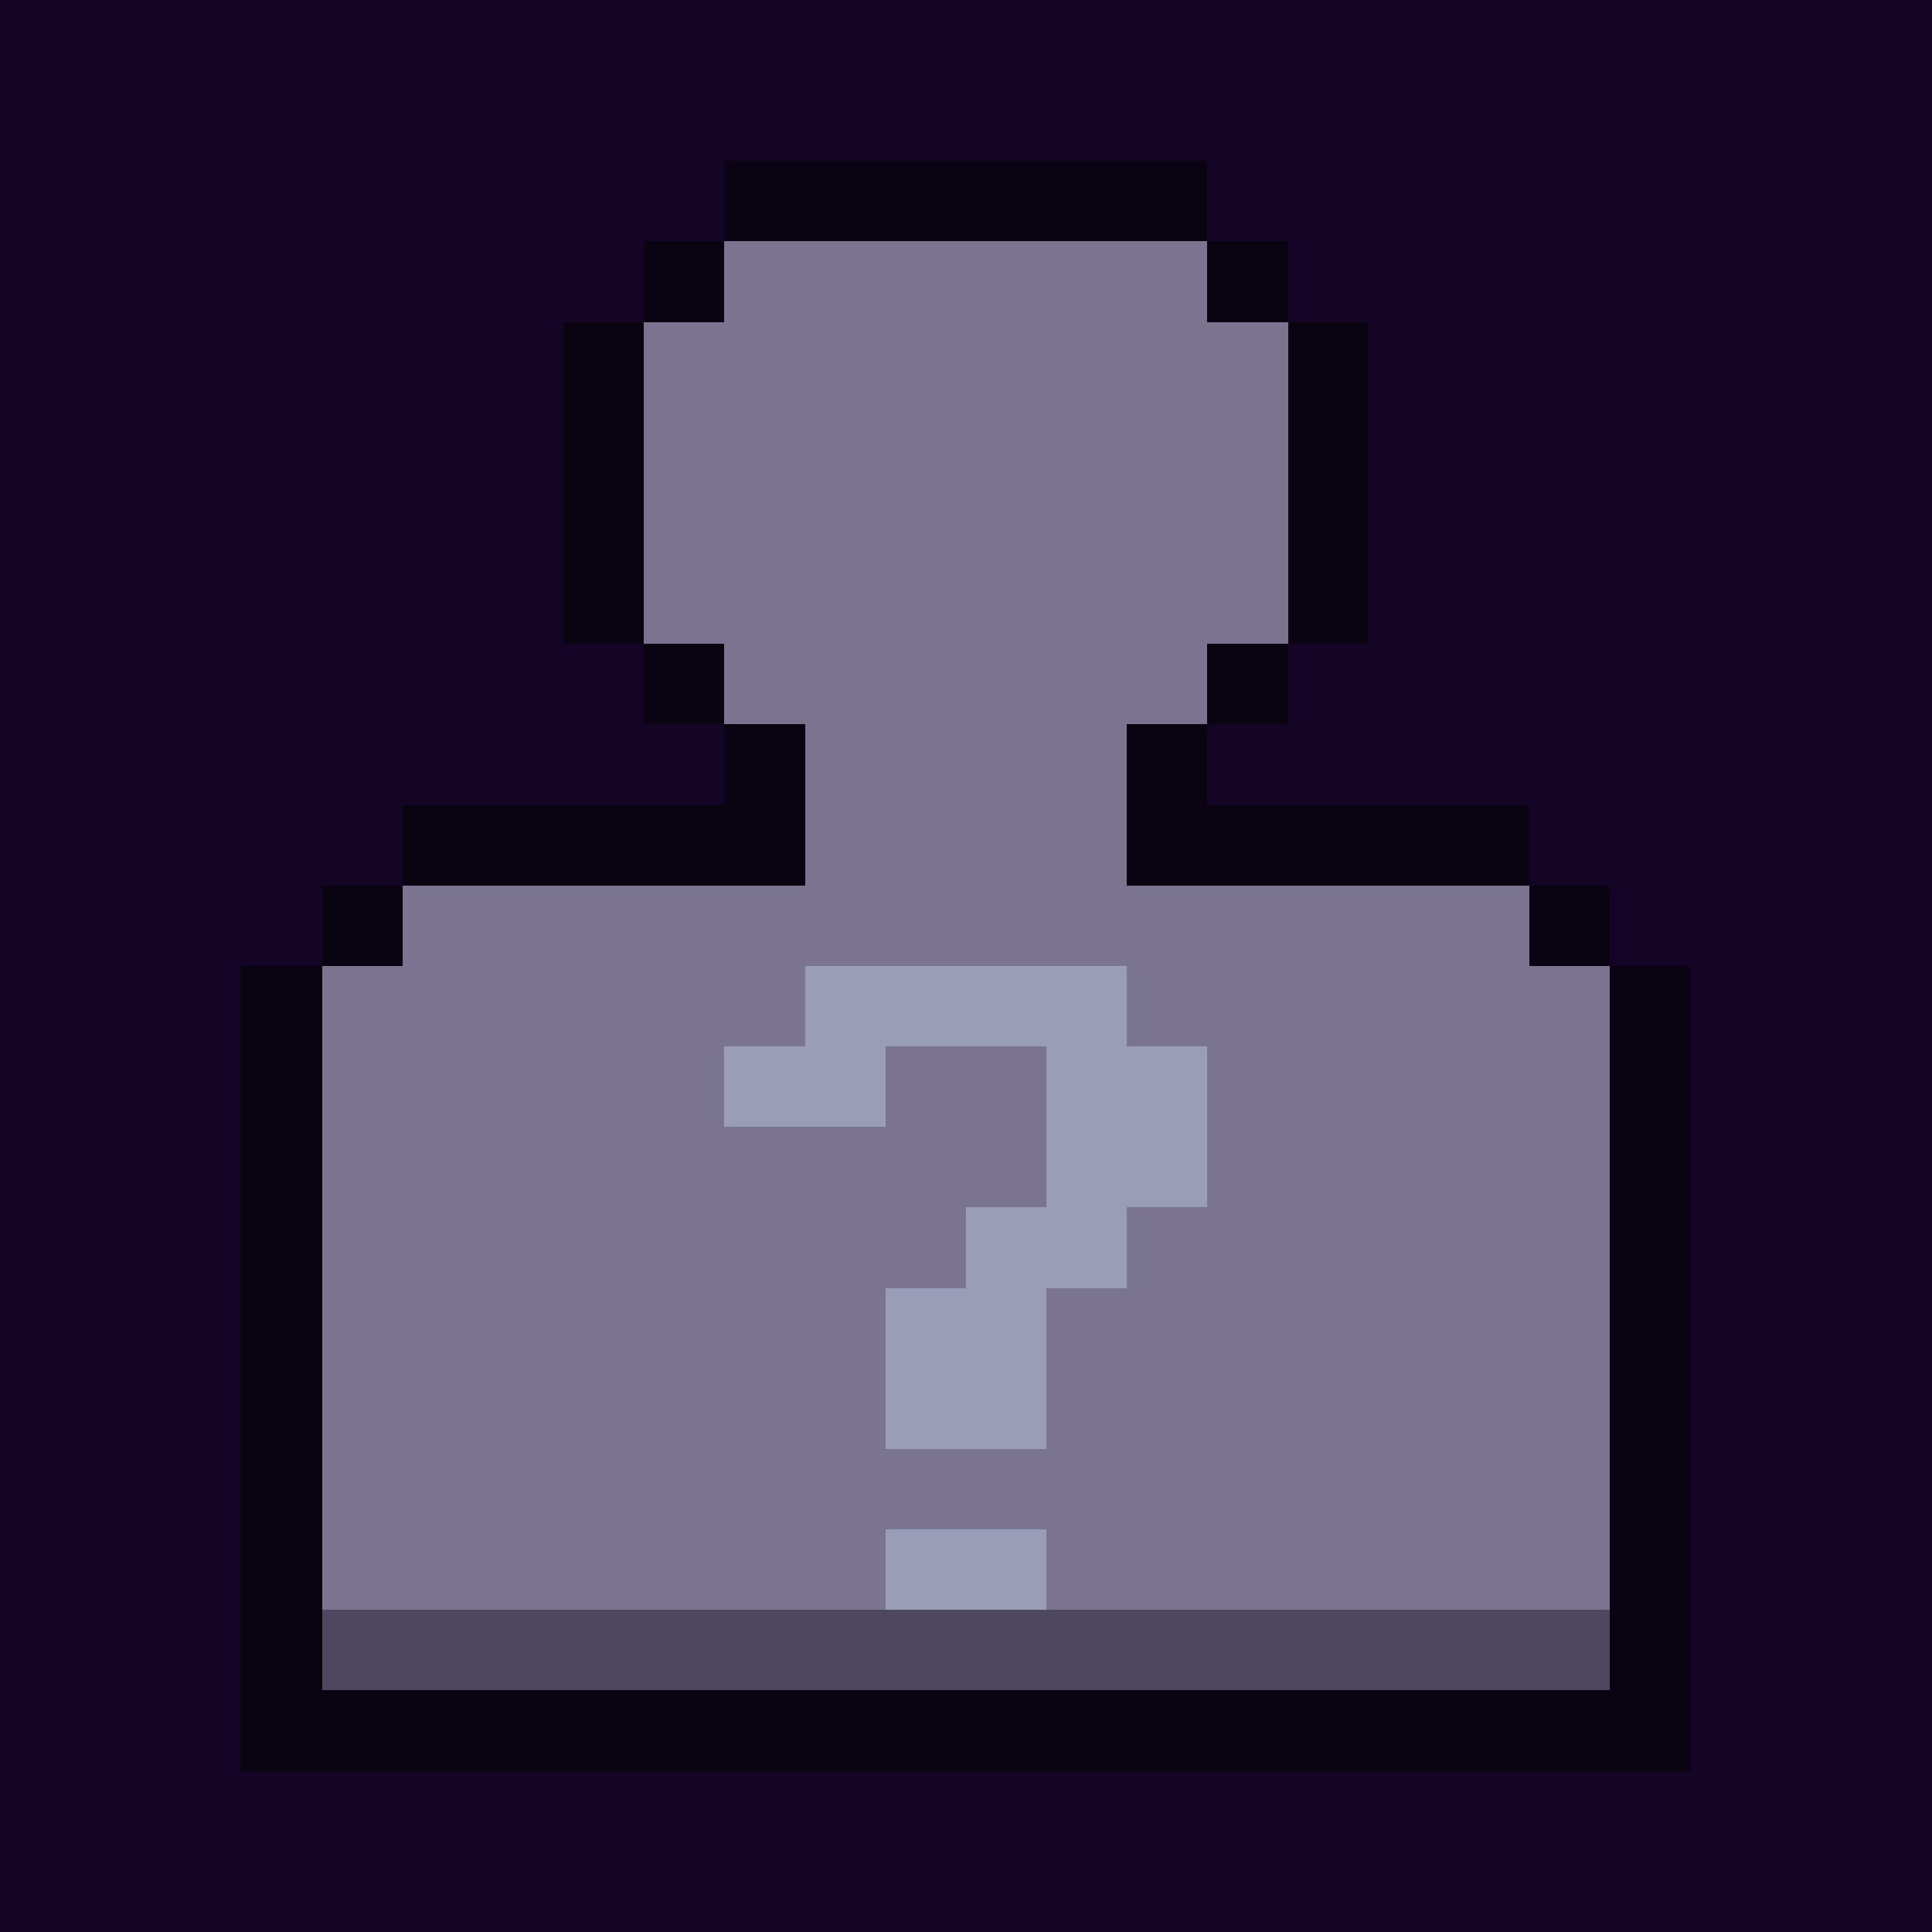
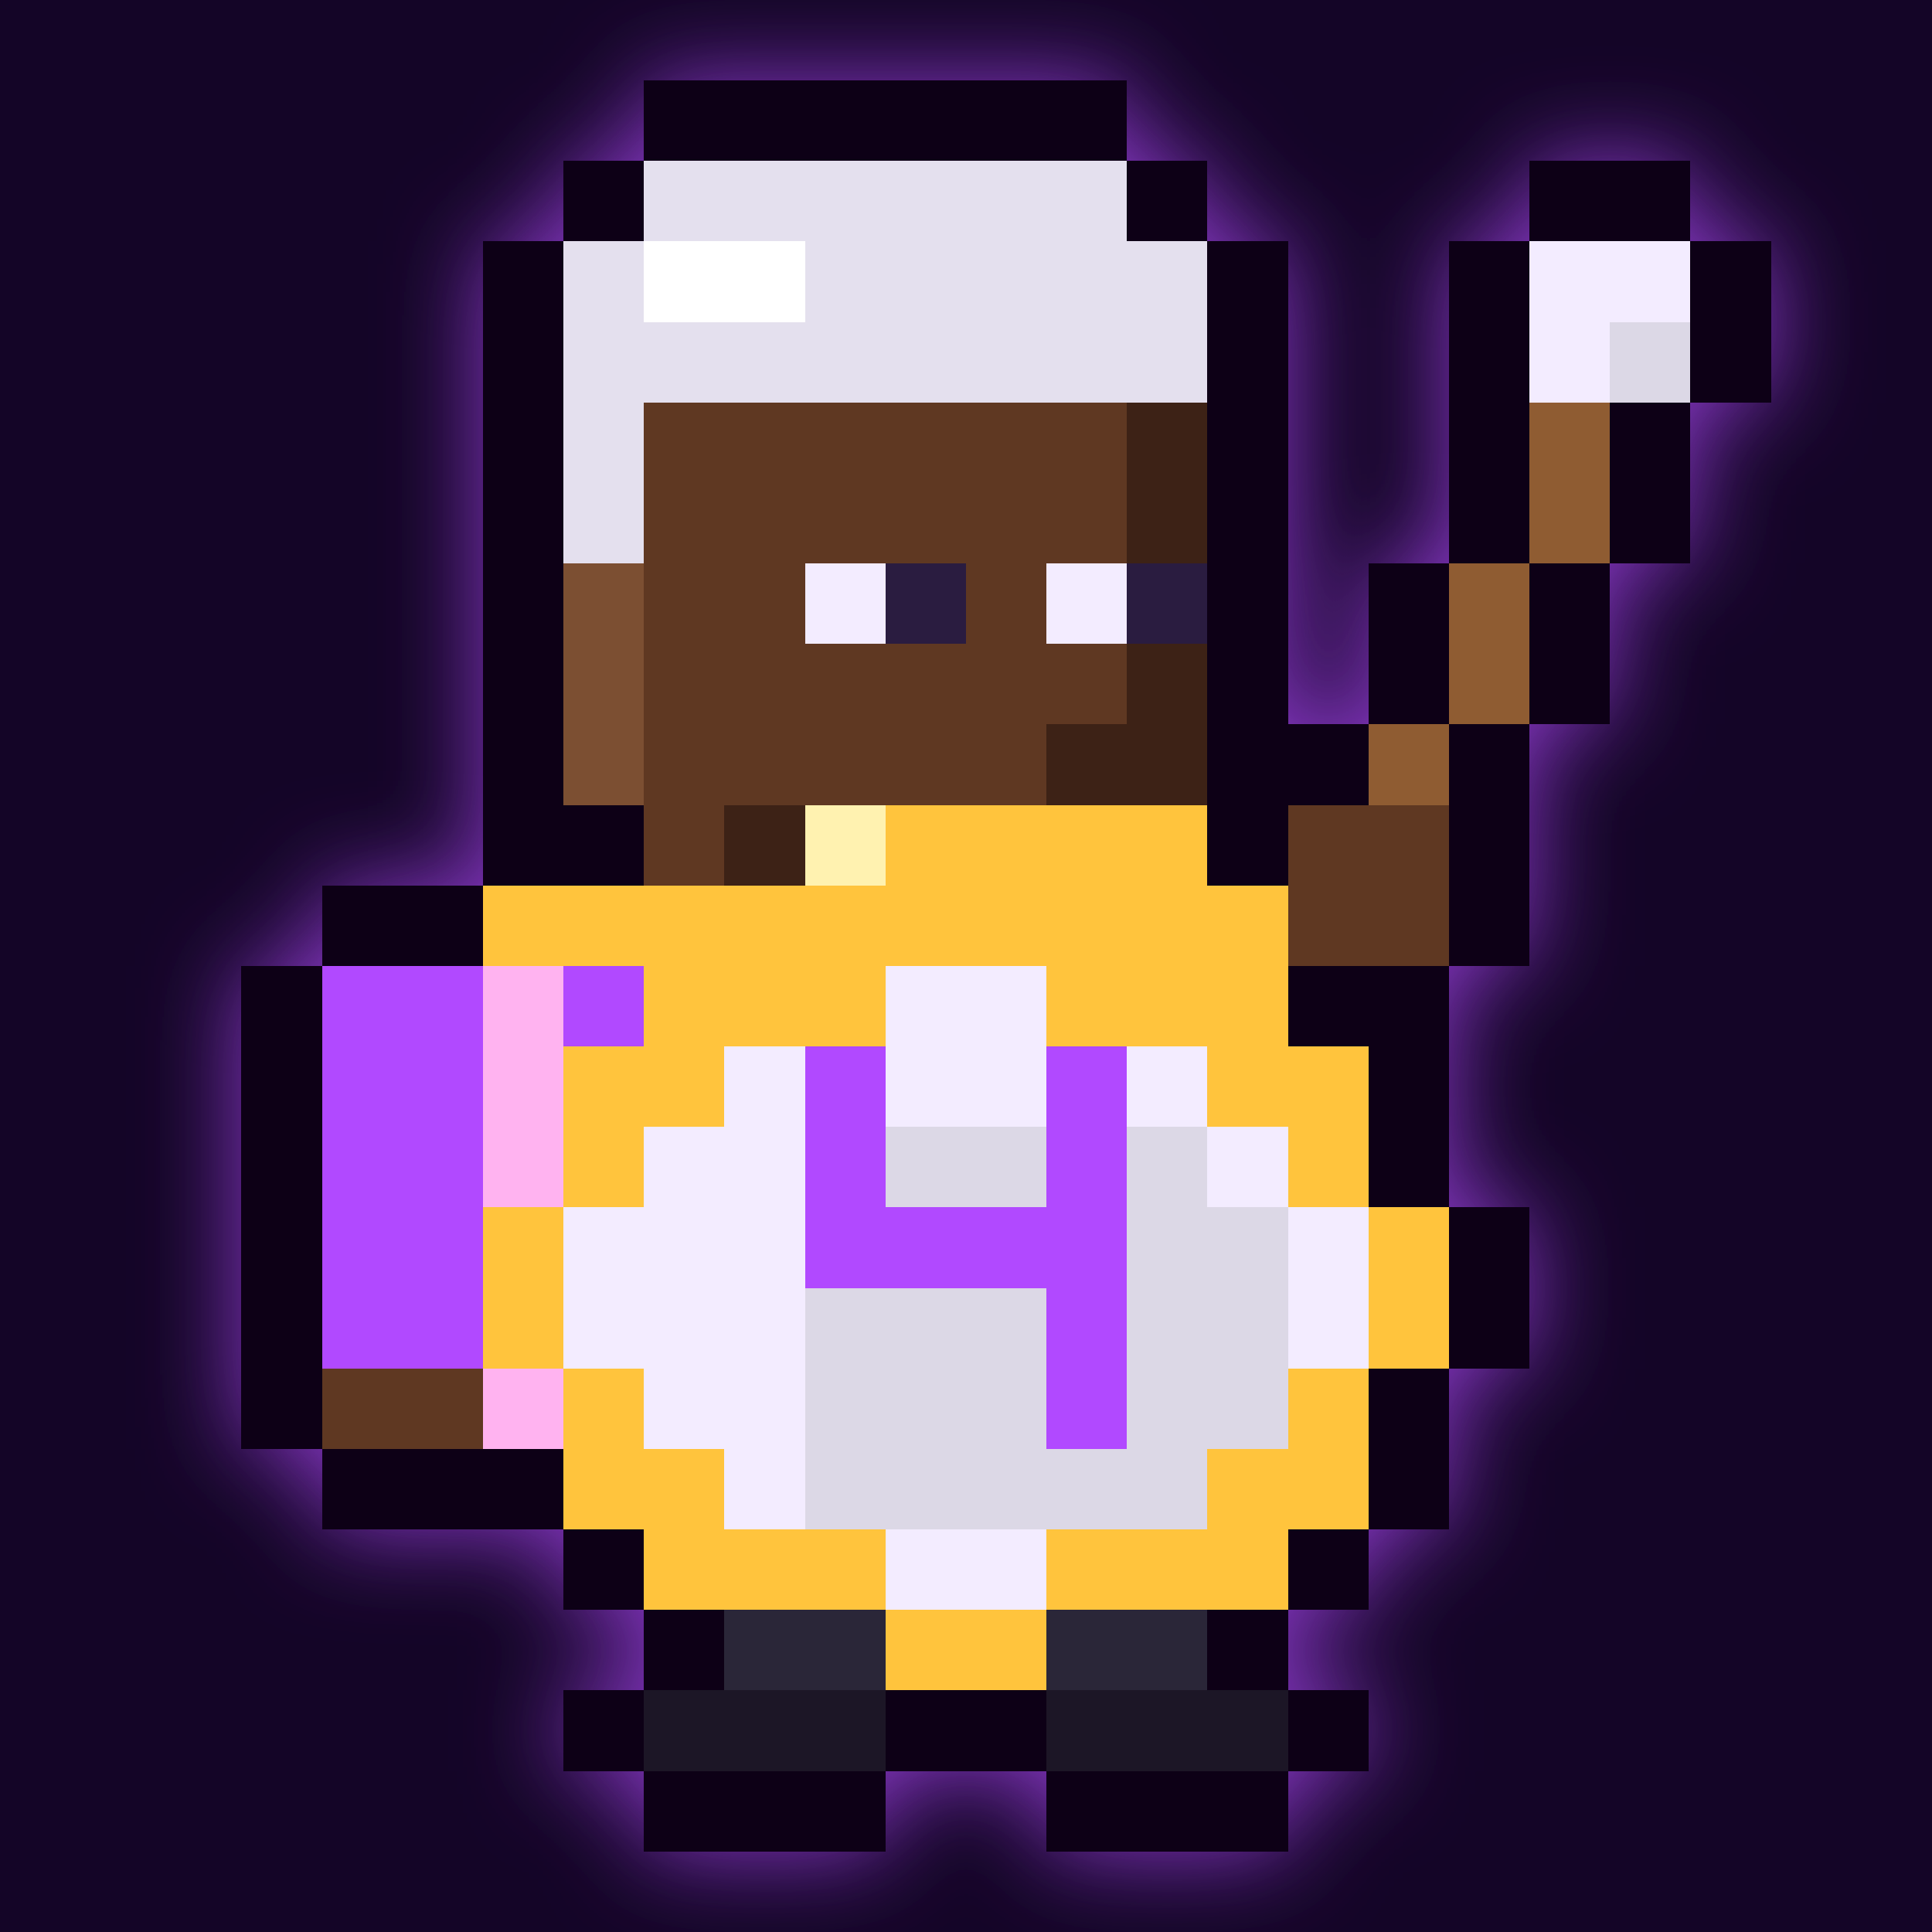
<svg xmlns="http://www.w3.org/2000/svg" width="96" height="96" viewBox="0 0 24 24" shape-rendering="crispEdges">
+   <filter id="glow-hero_bassdrum" x="-20%" y="-20%" width="140%" height="140%">
+     <feDropShadow dx="0" dy="0" stdDeviation="0.6" flood-color="#b14aff" flood-opacity="0.75" />
+   </filter>
  <rect width="24" height="24" fill="#140527" />
-   <path fill="#0a0412" d="M9 2h6v1h-6zM8 3h1v1h-1zM15 3h1v1h-1zM7 4h1v1h-1zM16 4h1v1h-1zM7 5h1v1h-1zM16 5h1v1h-1zM7 6h1v1h-1zM16 6h1v1h-1zM7 7h1v1h-1zM16 7h1v1h-1zM8 8h1v1h-1zM15 8h1v1h-1zM9 9h1v1h-1zM14 9h1v1h-1zM5 10h5v1h-5zM14 10h5v1h-5zM4 11h1v1h-1zM19 11h1v1h-1zM3 12h1v1h-1zM20 12h1v1h-1zM3 13h1v1h-1zM20 13h1v1h-1zM3 14h1v1h-1zM20 14h1v1h-1zM3 15h1v1h-1zM20 15h1v1h-1zM3 16h1v1h-1zM20 16h1v1h-1zM3 17h1v1h-1zM20 17h1v1h-1zM3 18h1v1h-1zM20 18h1v1h-1zM3 19h1v1h-1zM20 19h1v1h-1zM3 20h1v1h-1zM20 20h1v1h-1zM3 21h18v1h-18z" />
-   <path fill="#7a7490" d="M9 3h6v1h-6zM8 4h8v1h-8zM8 5h8v1h-8zM8 6h8v1h-8zM8 7h8v1h-8zM9 8h6v1h-6zM10 9h4v1h-4zM10 10h4v1h-4zM5 11h14v1h-14zM4 12h6v1h-6zM14 12h6v1h-6zM4 13h5v1h-5zM11 13h2v1h-2zM15 13h5v1h-5zM4 14h9v1h-9zM15 14h5v1h-5zM4 15h8v1h-8zM14 15h6v1h-6zM4 16h7v1h-7zM13 16h7v1h-7zM4 17h7v1h-7zM13 17h7v1h-7zM4 18h16v1h-16zM4 19h7v1h-7zM13 19h7v1h-7z" />
-   <path fill="#9a9db8" d="M10 12h4v1h-4zM9 13h2v1h-2zM13 13h2v1h-2zM13 14h2v1h-2zM12 15h2v1h-2zM11 16h2v1h-2zM11 17h2v1h-2zM11 19h2v1h-2z" />
-   <path fill="#4d4860" d="M4 20h16v1h-16z" />
+   <g filter="url(#glow-hero_bassdrum)">
+     <path fill="#0a0412" d="M8 1h6v1h-6zM7 2h1v1h-1zM14 2h1v1h-1zM19 2h2v1h-2zM6 3h1v1h-1zM15 3h1v1h-1zM18 3h1v1h-1zM21 3h1v1h-1zM6 4h1v1h-1zM15 4h1v1h-1zM18 4h1v1h-1zM21 4h1v1h-1zM6 5h1v1h-1zM15 5h1v1h-1zM18 5h1v1h-1zM20 5h1v1h-1zM6 6h1v1h-1zM15 6h1v1h-1zM18 6h1v1h-1zM20 6h1v1h-1zM6 7h1v1h-1zM15 7h1v1h-1zM17 7h1v1h-1zM19 7h1v1h-1zM6 8h1v1h-1zM15 8h1v1h-1zM17 8h1v1h-1zM19 8h1v1h-1zM6 9h1v1h-1zM15 9h2v1h-2zM18 9h1v1h-1zM6 10h2v1h-2zM15 10h1v1h-1zM18 10h1v1h-1zM4 11h2v1h-2zM18 11h1v1h-1zM3 12h1v1h-1zM16 12h2v1h-2zM3 13h1v1h-1zM17 13h1v1h-1zM3 14h1v1h-1zM17 14h1v1h-1zM3 15h1v1h-1zM18 15h1v1h-1zM3 16h1v1h-1zM18 16h1v1h-1zM3 17h1v1h-1zM17 17h1v1h-1zM4 18h3v1h-3zM17 18h1v1h-1zM7 19h1v1h-1zM16 19h1v1h-1zM8 20h1v1h-1zM15 20h1v1h-1zM7 21h1v1h-1zM11 21h2v1h-2zM16 21h1v1h-1zM8 22h3v1h-3zM13 22h3v1h-3z" />
+     <path fill="#e4e0ee" d="M8 2h6v1h-6zM7 3h1v1h-1zM10 3h5v1h-5zM7 4h8v1h-8zM7 5h1v1h-1zM7 6h1v1h-1z" />
+     <path fill="#ffffff" d="M8 3h2v1h-2z" />
+     <path fill="#f3ecff" d="M19 3h2v1h-2zM19 4h1v1h-1zM10 7h1v1h-1zM13 7h1v1h-1zM11 12h2v1h-2zM9 13h1v1h-1zM11 13h2v1h-2zM14 13h1v1h-1zM8 14h2v1h-2zM15 14h1v1h-1zM7 15h3v1h-3zM16 15h1v1h-1zM7 16h3v1h-3zM16 16h1v1h-1zM8 17h2v1h-2zM9 18h1v1h-1zM11 19h2v1h-2z" />
+     <path fill="#dcd8e6" d="M20 4h1v1h-1zM11 14h2v1h-2zM14 14h1v1h-1zM14 15h2v1h-2zM10 16h3v1h-3zM14 16h2v1h-2zM10 17h3v1h-3zM14 17h2v1h-2zM10 18h5v1h-5z" />
+     <path fill="#5e3824" d="M8 5h6v1h-6zM8 6h6v1h-6zM8 7h2v1h-2zM12 7h1v1h-1zM8 8h6v1h-6zM8 9h5v1h-5zM8 10h1v1h-1zM16 10h2v1h-2zM16 11h2v1h-2zM4 17h2v1h-2z" />
+     <path fill="#3e2216" d="M14 5h1v1h-1zM14 6h1v1h-1zM14 8h1v1h-1zM13 9h2v1h-2zM9 10h1v1h-1z" />
+     <path fill="#8f5c32" d="M19 5h1v1h-1zM19 6h1v1h-1zM18 7h1v1h-1zM18 8h1v1h-1zM17 9h1v1h-1z" />
+     <path fill="#7c4f33" d="M7 7h1v1h-1zM7 8h1v1h-1zM7 9h1v1h-1z" />
+     <path fill="#2b1a40" d="M11 7h1v1h-1zM14 7h1v1h-1z" />
+     <path fill="#fff2b0" d="M10 10h1v1h-1z" />
+     <path fill="#ffc43d" d="M11 10h4v1h-4zM6 11h10v1h-10zM8 12h3v1h-3zM13 12h3v1h-3zM7 13h2v1h-2zM15 13h2v1h-2zM7 14h1v1h-1zM16 14h1v1h-1zM6 15h1v1h-1zM17 15h1v1h-1zM6 16h1v1h-1zM17 16h1v1h-1zM7 17h1v1h-1zM16 17h1v1h-1zM7 18h2v1h-2zM15 18h2v1h-2zM8 19h3v1h-3zM13 19h3v1h-3zM11 20h2v1h-2z" />
+     <path fill="#b14aff" d="M4 12h2v1h-2zM7 12h1v1h-1zM4 13h2v1h-2zM10 13h1v1h-1zM13 13h1v1h-1zM4 14h2v1h-2zM10 14h1v1h-1zM13 14h1v1h-1zM4 15h2v1h-2zM10 15h4v1h-4zM4 16h2v1h-2zM13 16h1v1h-1zM13 17h1v1h-1z" />
+     <path fill="#ffb3f0" d="M6 12h1v1h-1zM6 13h1v1h-1zM6 14h1v1h-1zM6 17h1v1h-1z" />
+     <path fill="#2c2838" d="M9 20h2v1h-2zM13 20h2v1h-2z" />
+     <path fill="#1d1426" d="M8 21h3v1h-3zM13 21h3v1h-3z" />
+   </g>
</svg>
